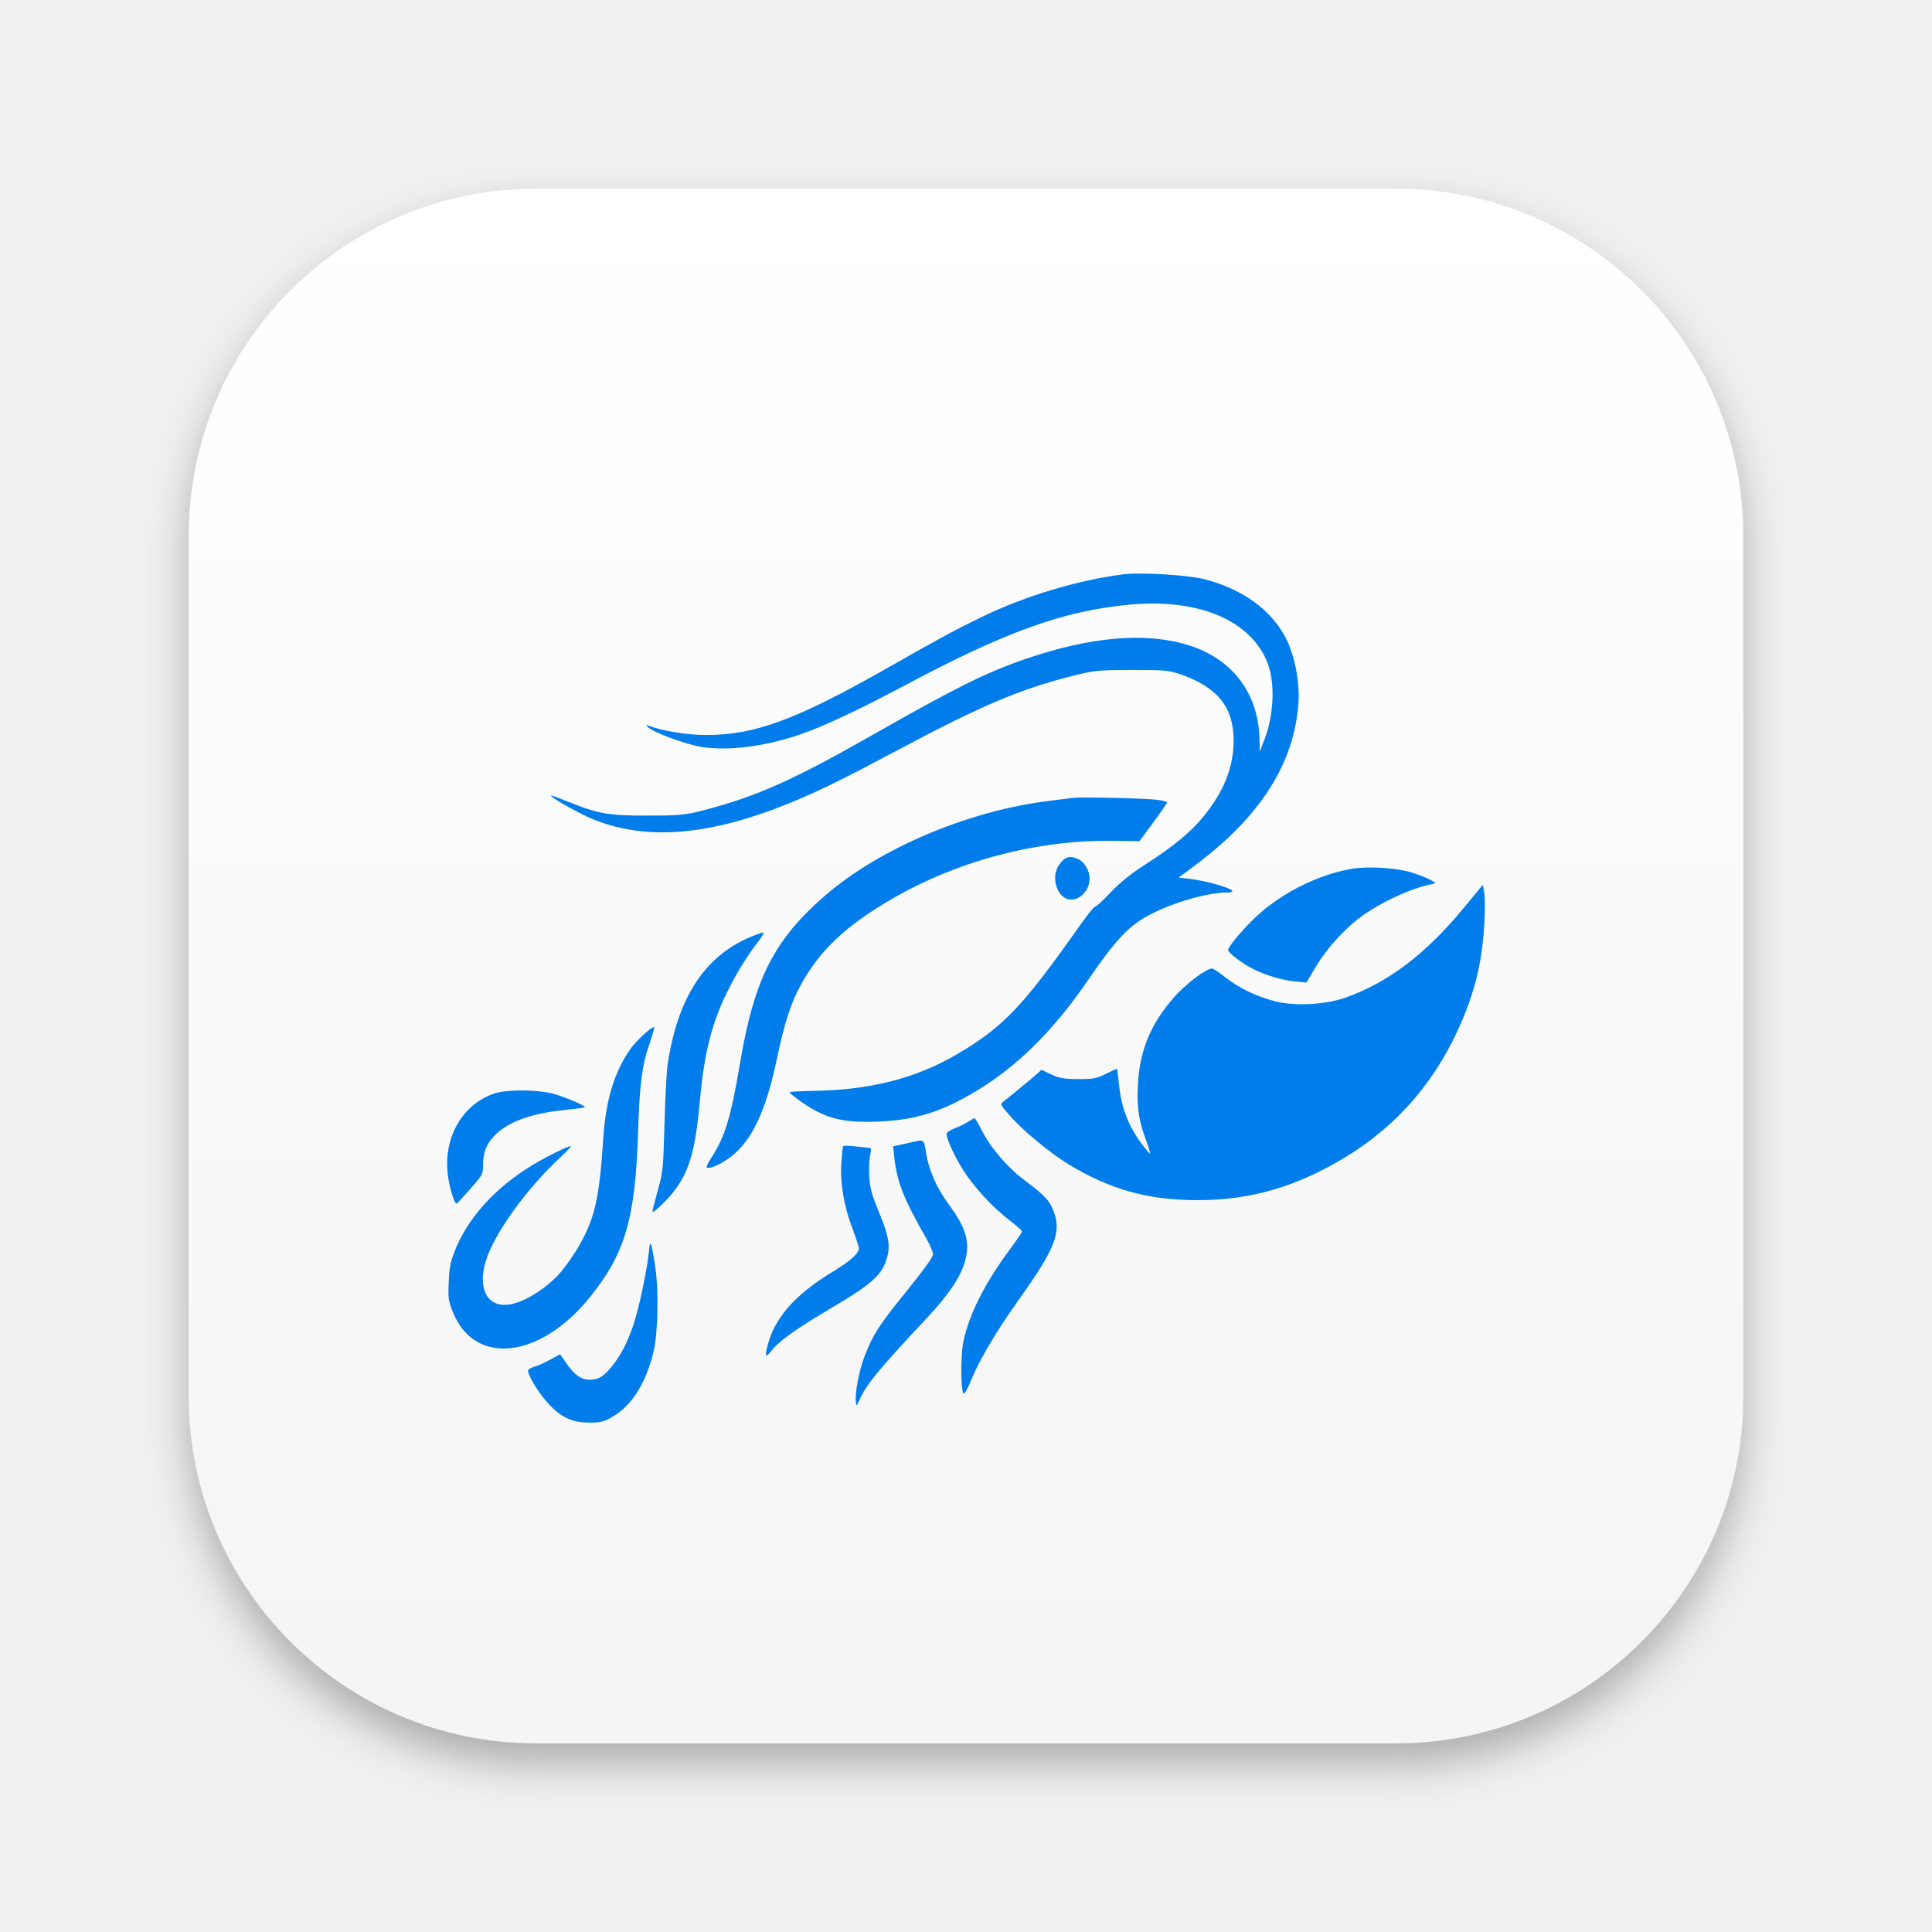
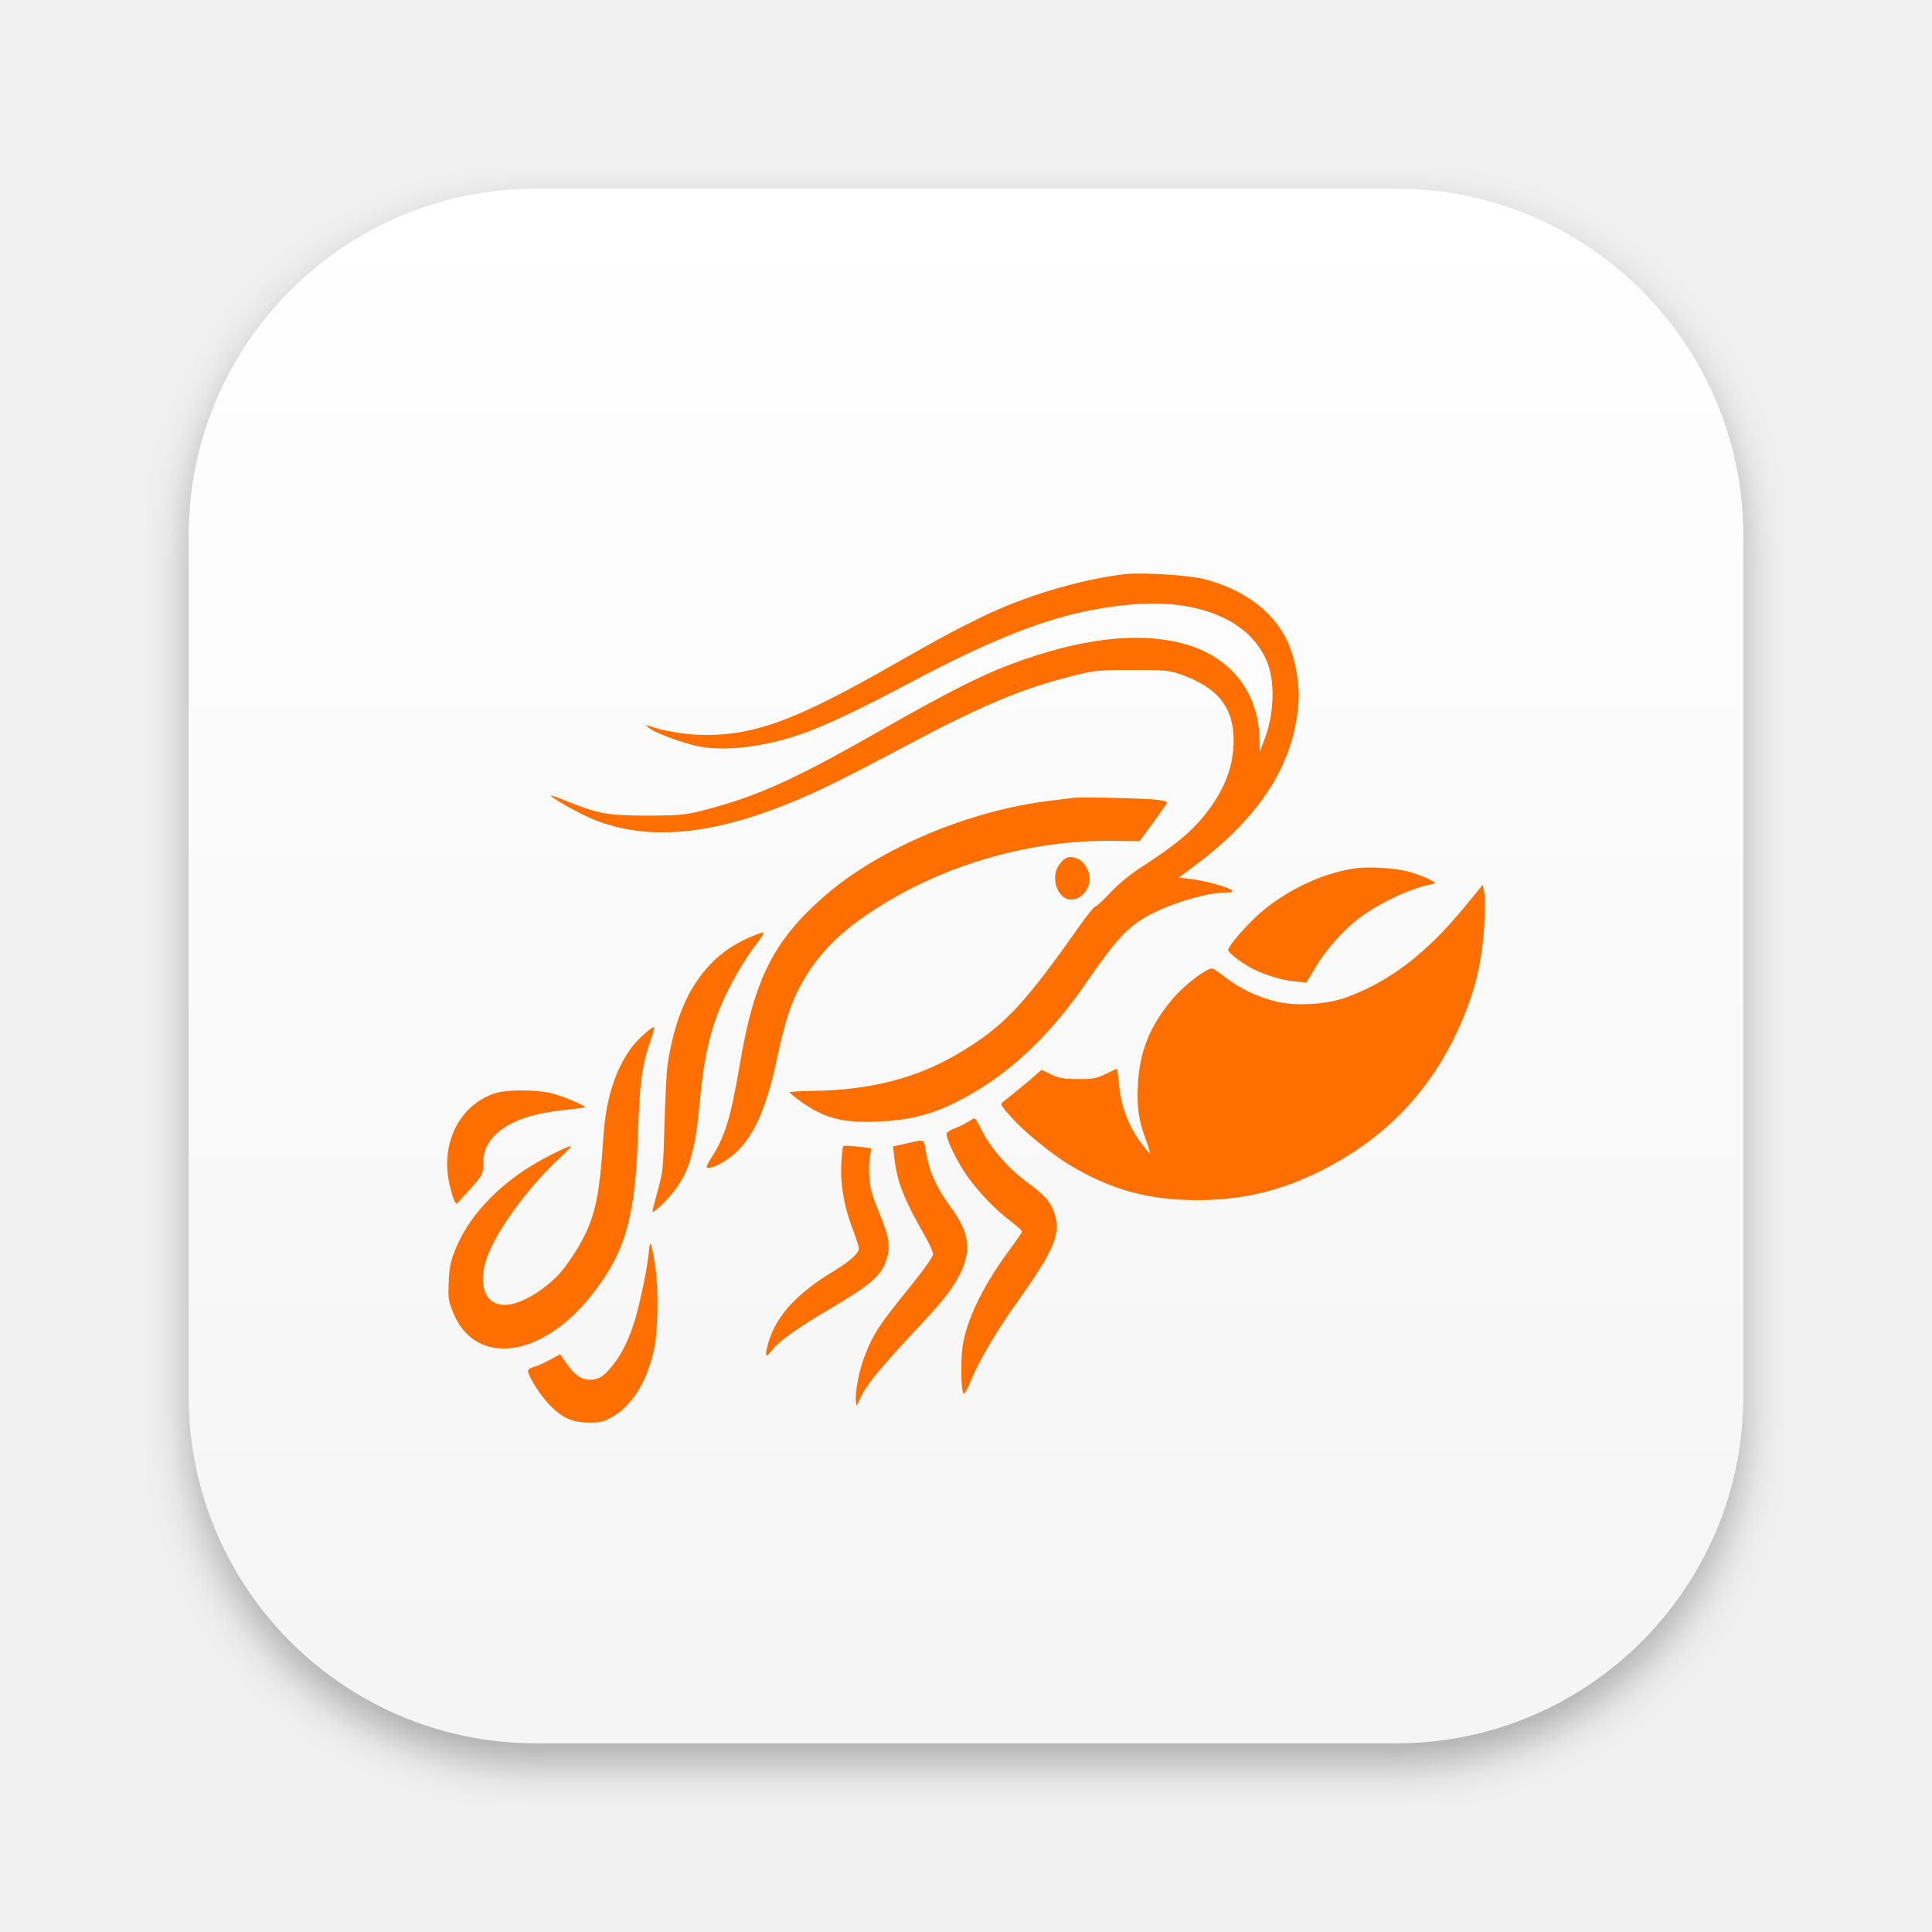
<svg xmlns="http://www.w3.org/2000/svg" width="1024" height="1024" viewBox="0 0 1024 1024" fill="none">
  <g filter="url(#filter0_d_159_34)">
    <rect x="100" y="100" width="824" height="824" rx="184" fill="white" />
    <rect x="100" y="100" width="824" height="824" rx="184" fill="url(#paint0_linear_159_34)" fill-opacity="0.41" />
  </g>
-   <path fill-rule="evenodd" clip-rule="evenodd" d="M343.869 663.994C344.41 658.75 344.631 658.176 345.283 660.313C345.709 661.705 346.675 667.17 347.432 672.459C349.133 684.352 348.666 706.564 346.521 715.863C342.718 732.344 335.165 744.64 325.195 750.574C319.973 753.681 318.607 754.034 311.939 753.997C302.719 753.947 296.746 750.958 289.676 742.859C284.462 736.886 279.16 727.727 279.981 726.114C280.266 725.555 281.773 724.766 283.329 724.361C284.886 723.955 288.571 722.307 291.518 720.698L296.878 717.771L300.147 722.509C304.477 728.781 308.027 731.276 312.632 731.281C317.322 731.286 320.12 729.532 324.719 723.698C329.284 717.908 332.457 711.703 335.698 702.234C338.527 693.967 342.877 673.611 343.869 663.994ZM483.175 605.427C489.885 603.885 489.679 603.742 490.765 610.663C492.253 620.154 496.224 629.272 502.737 638.157C512.025 650.826 514.183 658.104 511.6 668.051C509.463 676.278 503.081 685.93 491.802 697.994C465.023 726.633 459.247 733.657 455.458 742.192C454.032 745.401 453.941 745.448 453.645 743.117C453.038 738.35 455.396 726.01 458.33 718.594C462.952 706.913 465.899 702.368 480.719 684.064C489.388 673.358 494.532 666.204 494.532 664.857C494.532 663.676 493.08 660.162 491.307 657.047C478.782 635.065 475.431 626.574 473.953 613.075L473.354 607.61L476.299 606.97C477.919 606.618 481.012 605.923 483.175 605.427ZM516.53 592.697C516.855 592.672 518.526 595.451 520.243 598.874C525.003 608.366 534.056 618.897 543.459 625.884C553.499 633.343 556.287 636.326 558.402 641.861C562.76 653.261 559.344 661.795 539.051 690.202C528.581 704.86 519.178 720.712 515.124 730.54C512.555 736.772 511.054 739.395 510.585 738.477C509.142 735.648 509.153 718.152 510.604 711.13C513.582 696.719 521.893 680.248 535.41 661.968C538.854 657.312 541.68 653.142 541.691 652.7C541.703 652.26 538.86 649.699 535.377 647.01C527.14 640.65 519.539 632.782 512.973 623.823C507.503 616.358 501.059 603.046 501.794 600.727C502.025 599.998 503.926 598.782 506.018 598.026C508.11 597.27 511.198 595.771 512.88 594.697C514.562 593.622 516.204 592.723 516.53 592.697ZM446.853 607.591C447.063 607.179 450.113 607.191 453.629 607.617C457.144 608.044 460.48 608.423 461.043 608.459C461.802 608.508 461.832 609.546 461.157 612.493C460.658 614.677 460.474 619.795 460.749 623.869C461.168 630.066 462.042 633.198 466.096 643.017C471.665 656.506 472.252 661.728 469.086 669.652C466.266 676.708 460.083 681.827 440.364 693.432C422.352 704.033 412.898 710.784 408.978 715.849C406.067 719.609 405.399 719.282 406.46 714.617C410.009 699.006 420.909 686.398 441.752 673.797C450.474 668.524 455.217 664.265 455.217 661.706C455.217 660.793 453.628 655.865 451.685 650.758C447.259 639.118 445.202 626.727 445.935 616.105C446.229 611.835 446.642 608.005 446.853 607.591ZM334.258 555.811C337.405 551.378 345.974 543.578 346.714 544.473C346.916 544.717 345.889 548.395 344.434 552.645C340.208 564.977 339.03 573.994 338.168 600.625C336.702 645.881 331.351 664.241 312.927 687.225C286.536 720.148 251.762 724.218 240.187 695.74C237.621 689.423 237.475 688.445 237.82 679.704C238.124 671.999 238.674 669.139 241.013 663.085C247.647 645.912 262.384 629.573 281.99 617.653C288.93 613.432 300.927 607.467 302.475 607.466C303.015 607.466 300.892 609.817 297.758 612.692C279.338 629.582 261.593 654.203 257.356 668.748C252.888 684.086 259.02 693.876 271.394 691.165C278.912 689.518 289.558 682.718 296.401 675.19C299.632 671.636 304.628 664.47 307.503 659.263C315.457 644.86 317.686 634.642 319.769 603.039C321.092 582.96 325.742 567.804 334.258 555.811ZM404.451 494.252C405.121 494.24 403.727 496.731 401.352 499.786C392.015 511.801 382.734 529.251 378.334 543.071C374.594 554.817 372.487 566.392 370.896 583.908C368.545 609.818 365.301 620.995 357.057 631.594C353.392 636.306 347.026 642.39 345.761 642.39C345.606 642.39 346.828 637.509 348.477 631.542C351.425 620.87 351.485 620.29 352.195 595.567C352.592 581.747 353.33 567.677 353.836 564.301C359.128 528.948 373.252 507.096 397.516 496.719C400.66 495.375 403.781 494.265 404.451 494.252ZM262.352 579.469C268.604 577.43 284.255 577.449 292.475 579.505C298.626 581.044 310.63 586.114 309.981 586.9C309.826 587.085 304.705 587.758 298.6 588.395C280.918 590.239 268.743 594.822 261.744 602.265C257.684 606.584 256.017 611.043 256.017 617.585C256.017 622.32 255.795 622.734 249.348 630.055C245.679 634.219 242.414 637.756 242.091 637.912C241.09 638.394 238.724 631.322 237.628 624.576C234.285 603.992 244.542 585.278 262.352 579.469ZM786.636 472.877C787.037 475.017 787.12 481.705 786.82 487.739C785.825 507.763 782.594 522.441 775.312 540.004C762.271 571.455 741.492 596 713.391 613.148C687.364 629.029 662.762 636.176 634.369 636.101C608.24 636.033 588.273 630.449 566.297 617.066C556.678 611.207 542.306 599.342 535.596 591.718C530.326 585.732 530.039 585.177 531.614 584.03C533.874 582.382 546.418 572.028 549.538 569.234L552.014 567.017L557.129 569.459C561.299 571.451 563.937 571.907 571.417 571.932C579.432 571.959 581.303 571.604 586.228 569.116C589.324 567.551 591.953 566.383 592.072 566.52C592.187 566.658 592.694 570.81 593.197 575.743C594.329 586.814 598.186 596.873 604.671 605.663C607.16 609.037 609.349 611.611 609.536 611.386C609.721 611.158 608.744 607.922 607.362 604.194C603.584 593.993 602.589 587.429 603.068 575.858C603.833 557.417 609.522 543.299 622.01 528.848C628.139 521.755 639.386 513.23 642.521 513.301C643.057 513.314 646.199 515.446 649.504 518.039C656.865 523.815 666.468 528.402 676.208 530.791C686.826 533.398 702.755 532.495 713.391 528.683C736.016 520.572 755.808 505.523 775.859 481.183L785.906 468.985L786.636 472.877ZM568.796 422.881C572.993 422.3 608.352 423.163 614.009 423.986C616.532 424.353 618.593 424.95 618.589 425.312C618.584 425.676 615.29 430.443 611.269 435.907L603.955 445.842L590.088 445.653C549.231 445.094 506.692 456.422 471.38 477.264C447.68 491.252 434.418 503.898 424.413 522.05C419.308 531.312 415.711 542.374 411.951 560.372C406.084 588.453 398.807 604.169 387.615 612.931C382.642 616.824 376.562 619.627 374.711 618.88C374.232 618.686 375.083 616.634 376.603 614.32C384.232 602.693 387.273 592.8 392.241 563.447C399.812 518.715 410.187 498.253 437.199 474.778C466.07 449.687 513.393 429.671 556.127 424.474C561.413 423.832 567.114 423.115 568.796 422.881ZM595.443 304.387C604.387 303.254 629.69 304.762 638.194 306.936C660.596 312.661 677.009 325.671 683.633 342.956C686.988 351.71 688.804 363.087 688.252 371.89C686.221 404.307 668.183 432.777 633.147 458.861L624.729 465.127L631.492 465.94C639.097 466.853 651.697 470.406 653.021 472.009C653.601 472.711 652.553 473.065 649.9 473.065C640.12 473.065 621.869 478.333 609.755 484.652C598.207 490.676 591.766 497.519 575.837 520.687C558.346 546.128 539.37 564.934 518.25 577.756C499.276 589.278 485.717 593.579 465.638 594.447C446.118 595.291 436.571 592.688 423.108 582.855C420.586 581.011 418.523 579.247 418.524 578.934C418.526 578.62 424.172 578.284 431.07 578.188C461.093 577.767 485.427 571.57 507.201 558.8C531.614 544.483 542.107 533.498 572.168 490.79C576.162 485.115 579.928 480.472 580.534 480.472C581.142 480.47 584.744 477.152 588.54 473.095C593.185 468.131 599.015 463.406 606.364 458.652C622.493 448.215 631.165 441.061 638.139 432.437C648.815 419.237 653.843 406.455 653.85 392.501C653.858 374.907 645.401 364.322 625.847 357.457C619.671 355.29 617.234 355.069 599.812 355.104C581.641 355.14 579.875 355.325 567.485 358.491C540.309 365.435 519.505 374.288 476.486 397.218C447.973 412.417 434.153 419.224 419.858 425.108C376.695 442.872 343.054 445.82 314.586 434.33C306.865 431.214 291.386 422.468 292.084 421.616C292.204 421.472 296.227 422.938 301.024 424.875C317.115 431.374 322.554 432.325 343.385 432.28C360.36 432.241 363.221 431.965 373.091 429.409C401.001 422.18 420.449 413.467 463.954 388.701C506.411 364.533 522.968 356.325 543.459 349.295C578.142 337.396 607.189 334.921 629.83 341.934C653.448 349.252 667.281 367.805 667.598 392.593L667.673 398.455L670.136 392.106C675.124 379.243 675.908 362.559 672.021 351.976C663.565 328.948 635.43 316.937 598.308 320.506C563.525 323.85 533.183 334.758 480.117 362.991C458.584 374.448 441.605 382.598 429.443 387.316C409.297 395.13 387.362 398.39 371.78 395.886C363.561 394.565 346.345 388.245 343.644 385.557C342.137 384.058 342.138 384.02 343.664 384.607C350.988 387.419 363.995 389.55 373.975 389.57C400.135 389.624 422.079 381.507 470.943 353.705C498.56 337.992 506.35 333.786 520.63 326.873C543.36 315.871 571.453 307.428 595.443 304.387ZM716.886 460.435C725.345 459.046 740.296 459.991 748.086 462.404C751.665 463.513 756.136 465.256 758.019 466.279C761.208 468.009 761.293 468.165 759.259 468.546C747.715 470.714 730.468 478.811 719.814 487.067C711.594 493.436 702.822 503.34 697.507 512.251L692.422 520.776L686.191 520.169C679.333 519.501 670.252 516.734 663.557 513.269C658.127 510.459 650.923 504.927 650.922 503.567C650.922 501.456 660.91 489.962 668.235 483.641C681.798 471.938 700.162 463.179 716.886 460.435ZM561.053 458.832C564.137 454.083 567.154 453.156 571.824 455.519C574.897 457.075 577.532 461.755 577.532 465.657C577.532 472.25 571.658 477.938 566.212 476.619C560.014 475.117 557.07 464.966 561.053 458.832Z" fill="#007DEB" />
+   <path fill-rule="evenodd" clip-rule="evenodd" d="M343.869 663.994C344.41 658.75 344.631 658.176 345.283 660.313C345.709 661.705 346.675 667.17 347.432 672.459C349.133 684.352 348.666 706.564 346.521 715.863C342.718 732.344 335.165 744.64 325.195 750.574C319.973 753.681 318.607 754.034 311.939 753.997C302.719 753.947 296.746 750.958 289.676 742.859C284.462 736.886 279.16 727.727 279.981 726.114C280.266 725.555 281.773 724.766 283.329 724.361C284.886 723.955 288.571 722.307 291.518 720.698L296.878 717.771L300.147 722.509C304.477 728.781 308.027 731.276 312.632 731.281C317.322 731.286 320.12 729.532 324.719 723.698C329.284 717.908 332.457 711.703 335.698 702.234C338.527 693.967 342.877 673.611 343.869 663.994ZM483.175 605.427C489.885 603.885 489.679 603.742 490.765 610.663C492.253 620.154 496.224 629.272 502.737 638.157C512.025 650.826 514.183 658.104 511.6 668.051C509.463 676.278 503.081 685.93 491.802 697.994C465.023 726.633 459.247 733.657 455.458 742.192C454.032 745.401 453.941 745.448 453.645 743.117C453.038 738.35 455.396 726.01 458.33 718.594C462.952 706.913 465.899 702.368 480.719 684.064C489.388 673.358 494.532 666.204 494.532 664.857C494.532 663.676 493.08 660.162 491.307 657.047C478.782 635.065 475.431 626.574 473.953 613.075L473.354 607.61L476.299 606.97C477.919 606.618 481.012 605.923 483.175 605.427ZM516.53 592.697C516.855 592.672 518.526 595.451 520.243 598.874C525.003 608.366 534.056 618.897 543.459 625.884C553.499 633.343 556.287 636.326 558.402 641.861C562.76 653.261 559.344 661.795 539.051 690.202C528.581 704.86 519.178 720.712 515.124 730.54C512.555 736.772 511.054 739.395 510.585 738.477C509.142 735.648 509.153 718.152 510.604 711.13C513.582 696.719 521.893 680.248 535.41 661.968C538.854 657.312 541.68 653.142 541.691 652.7C541.703 652.26 538.86 649.699 535.377 647.01C527.14 640.65 519.539 632.782 512.973 623.823C507.503 616.358 501.059 603.046 501.794 600.727C502.025 599.998 503.926 598.782 506.018 598.026C508.11 597.27 511.198 595.771 512.88 594.697C514.562 593.622 516.204 592.723 516.53 592.697ZM446.853 607.591C447.063 607.179 450.113 607.191 453.629 607.617C457.144 608.044 460.48 608.423 461.043 608.459C461.802 608.508 461.832 609.546 461.157 612.493C460.658 614.677 460.474 619.795 460.749 623.869C461.168 630.066 462.042 633.198 466.096 643.017C471.665 656.506 472.252 661.728 469.086 669.652C466.266 676.708 460.083 681.827 440.364 693.432C422.352 704.033 412.898 710.784 408.978 715.849C406.067 719.609 405.399 719.282 406.46 714.617C410.009 699.006 420.909 686.398 441.752 673.797C450.474 668.524 455.217 664.265 455.217 661.706C455.217 660.793 453.628 655.865 451.685 650.758C447.259 639.118 445.202 626.727 445.935 616.105C446.229 611.835 446.642 608.005 446.853 607.591ZM334.258 555.811C337.405 551.378 345.974 543.578 346.714 544.473C346.916 544.717 345.889 548.395 344.434 552.645C340.208 564.977 339.03 573.994 338.168 600.625C336.702 645.881 331.351 664.241 312.927 687.225C286.536 720.148 251.762 724.218 240.187 695.74C237.621 689.423 237.475 688.445 237.82 679.704C238.124 671.999 238.674 669.139 241.013 663.085C247.647 645.912 262.384 629.573 281.99 617.653C288.93 613.432 300.927 607.467 302.475 607.466C303.015 607.466 300.892 609.817 297.758 612.692C279.338 629.582 261.593 654.203 257.356 668.748C252.888 684.086 259.02 693.876 271.394 691.165C278.912 689.518 289.558 682.718 296.401 675.19C299.632 671.636 304.628 664.47 307.503 659.263C315.457 644.86 317.686 634.642 319.769 603.039C321.092 582.96 325.742 567.804 334.258 555.811ZM404.451 494.252C405.121 494.24 403.727 496.731 401.352 499.786C392.015 511.801 382.734 529.251 378.334 543.071C374.594 554.817 372.487 566.392 370.896 583.908C368.545 609.818 365.301 620.995 357.057 631.594C353.392 636.306 347.026 642.39 345.761 642.39C345.606 642.39 346.828 637.509 348.477 631.542C351.425 620.87 351.485 620.29 352.195 595.567C352.592 581.747 353.33 567.677 353.836 564.301C359.128 528.948 373.252 507.096 397.516 496.719C400.66 495.375 403.781 494.265 404.451 494.252ZM262.352 579.469C268.604 577.43 284.255 577.449 292.475 579.505C298.626 581.044 310.63 586.114 309.981 586.9C309.826 587.085 304.705 587.758 298.6 588.395C280.918 590.239 268.743 594.822 261.744 602.265C257.684 606.584 256.017 611.043 256.017 617.585C256.017 622.32 255.795 622.734 249.348 630.055C245.679 634.219 242.414 637.756 242.091 637.912C241.09 638.394 238.724 631.322 237.628 624.576C234.285 603.992 244.542 585.278 262.352 579.469ZM786.636 472.877C787.037 475.017 787.12 481.705 786.82 487.739C785.825 507.763 782.594 522.441 775.312 540.004C762.271 571.455 741.492 596 713.391 613.148C687.364 629.029 662.762 636.176 634.369 636.101C608.24 636.033 588.273 630.449 566.297 617.066C556.678 611.207 542.306 599.342 535.596 591.718C530.326 585.732 530.039 585.177 531.614 584.03C533.874 582.382 546.418 572.028 549.538 569.234L552.014 567.017L557.129 569.459C561.299 571.451 563.937 571.907 571.417 571.932C579.432 571.959 581.303 571.604 586.228 569.116C589.324 567.551 591.953 566.383 592.072 566.52C592.187 566.658 592.694 570.81 593.197 575.743C594.329 586.814 598.186 596.873 604.671 605.663C607.16 609.037 609.349 611.611 609.536 611.386C609.721 611.158 608.744 607.922 607.362 604.194C603.584 593.993 602.589 587.429 603.068 575.858C603.833 557.417 609.522 543.299 622.01 528.848C628.139 521.755 639.386 513.23 642.521 513.301C643.057 513.314 646.199 515.446 649.504 518.039C656.865 523.815 666.468 528.402 676.208 530.791C686.826 533.398 702.755 532.495 713.391 528.683C736.016 520.572 755.808 505.523 775.859 481.183L785.906 468.985L786.636 472.877ZM568.796 422.881C572.993 422.3 608.352 423.163 614.009 423.986C616.532 424.353 618.593 424.95 618.589 425.312C618.584 425.676 615.29 430.443 611.269 435.907L603.955 445.842L590.088 445.653C549.231 445.094 506.692 456.422 471.38 477.264C447.68 491.252 434.418 503.898 424.413 522.05C419.308 531.312 415.711 542.374 411.951 560.372C406.084 588.453 398.807 604.169 387.615 612.931C382.642 616.824 376.562 619.627 374.711 618.88C374.232 618.686 375.083 616.634 376.603 614.32C384.232 602.693 387.273 592.8 392.241 563.447C399.812 518.715 410.187 498.253 437.199 474.778C466.07 449.687 513.393 429.671 556.127 424.474C561.413 423.832 567.114 423.115 568.796 422.881ZM595.443 304.387C604.387 303.254 629.69 304.762 638.194 306.936C660.596 312.661 677.009 325.671 683.633 342.956C686.988 351.71 688.804 363.087 688.252 371.89C686.221 404.307 668.183 432.777 633.147 458.861L624.729 465.127L631.492 465.94C639.097 466.853 651.697 470.406 653.021 472.009C653.601 472.711 652.553 473.065 649.9 473.065C640.12 473.065 621.869 478.333 609.755 484.652C598.207 490.676 591.766 497.519 575.837 520.687C558.346 546.128 539.37 564.934 518.25 577.756C499.276 589.278 485.717 593.579 465.638 594.447C446.118 595.291 436.571 592.688 423.108 582.855C420.586 581.011 418.523 579.247 418.524 578.934C418.526 578.62 424.172 578.284 431.07 578.188C461.093 577.767 485.427 571.57 507.201 558.8C531.614 544.483 542.107 533.498 572.168 490.79C576.162 485.115 579.928 480.472 580.534 480.472C581.142 480.47 584.744 477.152 588.54 473.095C593.185 468.131 599.015 463.406 606.364 458.652C622.493 448.215 631.165 441.061 638.139 432.437C648.815 419.237 653.843 406.455 653.85 392.501C653.858 374.907 645.401 364.322 625.847 357.457C619.671 355.29 617.234 355.069 599.812 355.104C581.641 355.14 579.875 355.325 567.485 358.491C540.309 365.435 519.505 374.288 476.486 397.218C447.973 412.417 434.153 419.224 419.858 425.108C376.695 442.872 343.054 445.82 314.586 434.33C306.865 431.214 291.386 422.468 292.084 421.616C292.204 421.472 296.227 422.938 301.024 424.875C317.115 431.374 322.554 432.325 343.385 432.28C360.36 432.241 363.221 431.965 373.091 429.409C401.001 422.18 420.449 413.467 463.954 388.701C506.411 364.533 522.968 356.325 543.459 349.295C578.142 337.396 607.189 334.921 629.83 341.934C653.448 349.252 667.281 367.805 667.598 392.593L667.673 398.455L670.136 392.106C675.124 379.243 675.908 362.559 672.021 351.976C663.565 328.948 635.43 316.937 598.308 320.506C563.525 323.85 533.183 334.758 480.117 362.991C458.584 374.448 441.605 382.598 429.443 387.316C409.297 395.13 387.362 398.39 371.78 395.886C363.561 394.565 346.345 388.245 343.644 385.557C342.137 384.058 342.138 384.02 343.664 384.607C350.988 387.419 363.995 389.55 373.975 389.57C400.135 389.624 422.079 381.507 470.943 353.705C498.56 337.992 506.35 333.786 520.63 326.873C543.36 315.871 571.453 307.428 595.443 304.387ZM716.886 460.435C725.345 459.046 740.296 459.991 748.086 462.404C751.665 463.513 756.136 465.256 758.019 466.279C761.208 468.009 761.293 468.165 759.259 468.546C747.715 470.714 730.468 478.811 719.814 487.067C711.594 493.436 702.822 503.34 697.507 512.251L692.422 520.776L686.191 520.169C679.333 519.501 670.252 516.734 663.557 513.269C658.127 510.459 650.923 504.927 650.922 503.567C650.922 501.456 660.91 489.962 668.235 483.641C681.798 471.938 700.162 463.179 716.886 460.435ZM561.053 458.832C564.137 454.083 567.154 453.156 571.824 455.519C574.897 457.075 577.532 461.755 577.532 465.657C577.532 472.25 571.658 477.938 566.212 476.619C560.014 475.117 557.07 464.966 561.053 458.832Z" fill="#ff6f00" />
  <defs>
    <filter id="filter0_d_159_34" x="78" y="89" width="868" height="868" filterUnits="userSpaceOnUse" color-interpolation-filters="sRGB">
      <feFlood flood-opacity="0" result="BackgroundImageFix" />
      <feColorMatrix in="SourceAlpha" type="matrix" values="0 0 0 0 0 0 0 0 0 0 0 0 0 0 0 0 0 0 127 0" result="hardAlpha" />
      <feOffset dy="11" />
      <feGaussianBlur stdDeviation="11" />
      <feColorMatrix type="matrix" values="0 0 0 0 0 0 0 0 0 0 0 0 0 0 0 0 0 0 0.28 0" />
      <feBlend mode="normal" in2="BackgroundImageFix" result="effect1_dropShadow_159_34" />
      <feBlend mode="normal" in="SourceGraphic" in2="effect1_dropShadow_159_34" result="shape" />
    </filter>
    <linearGradient id="paint0_linear_159_34" x1="512" y1="100" x2="512" y2="924" gradientUnits="userSpaceOnUse">
      <stop stop-opacity="0" />
      <stop offset="1" stop-opacity="0.1" />
    </linearGradient>
  </defs>
</svg>
